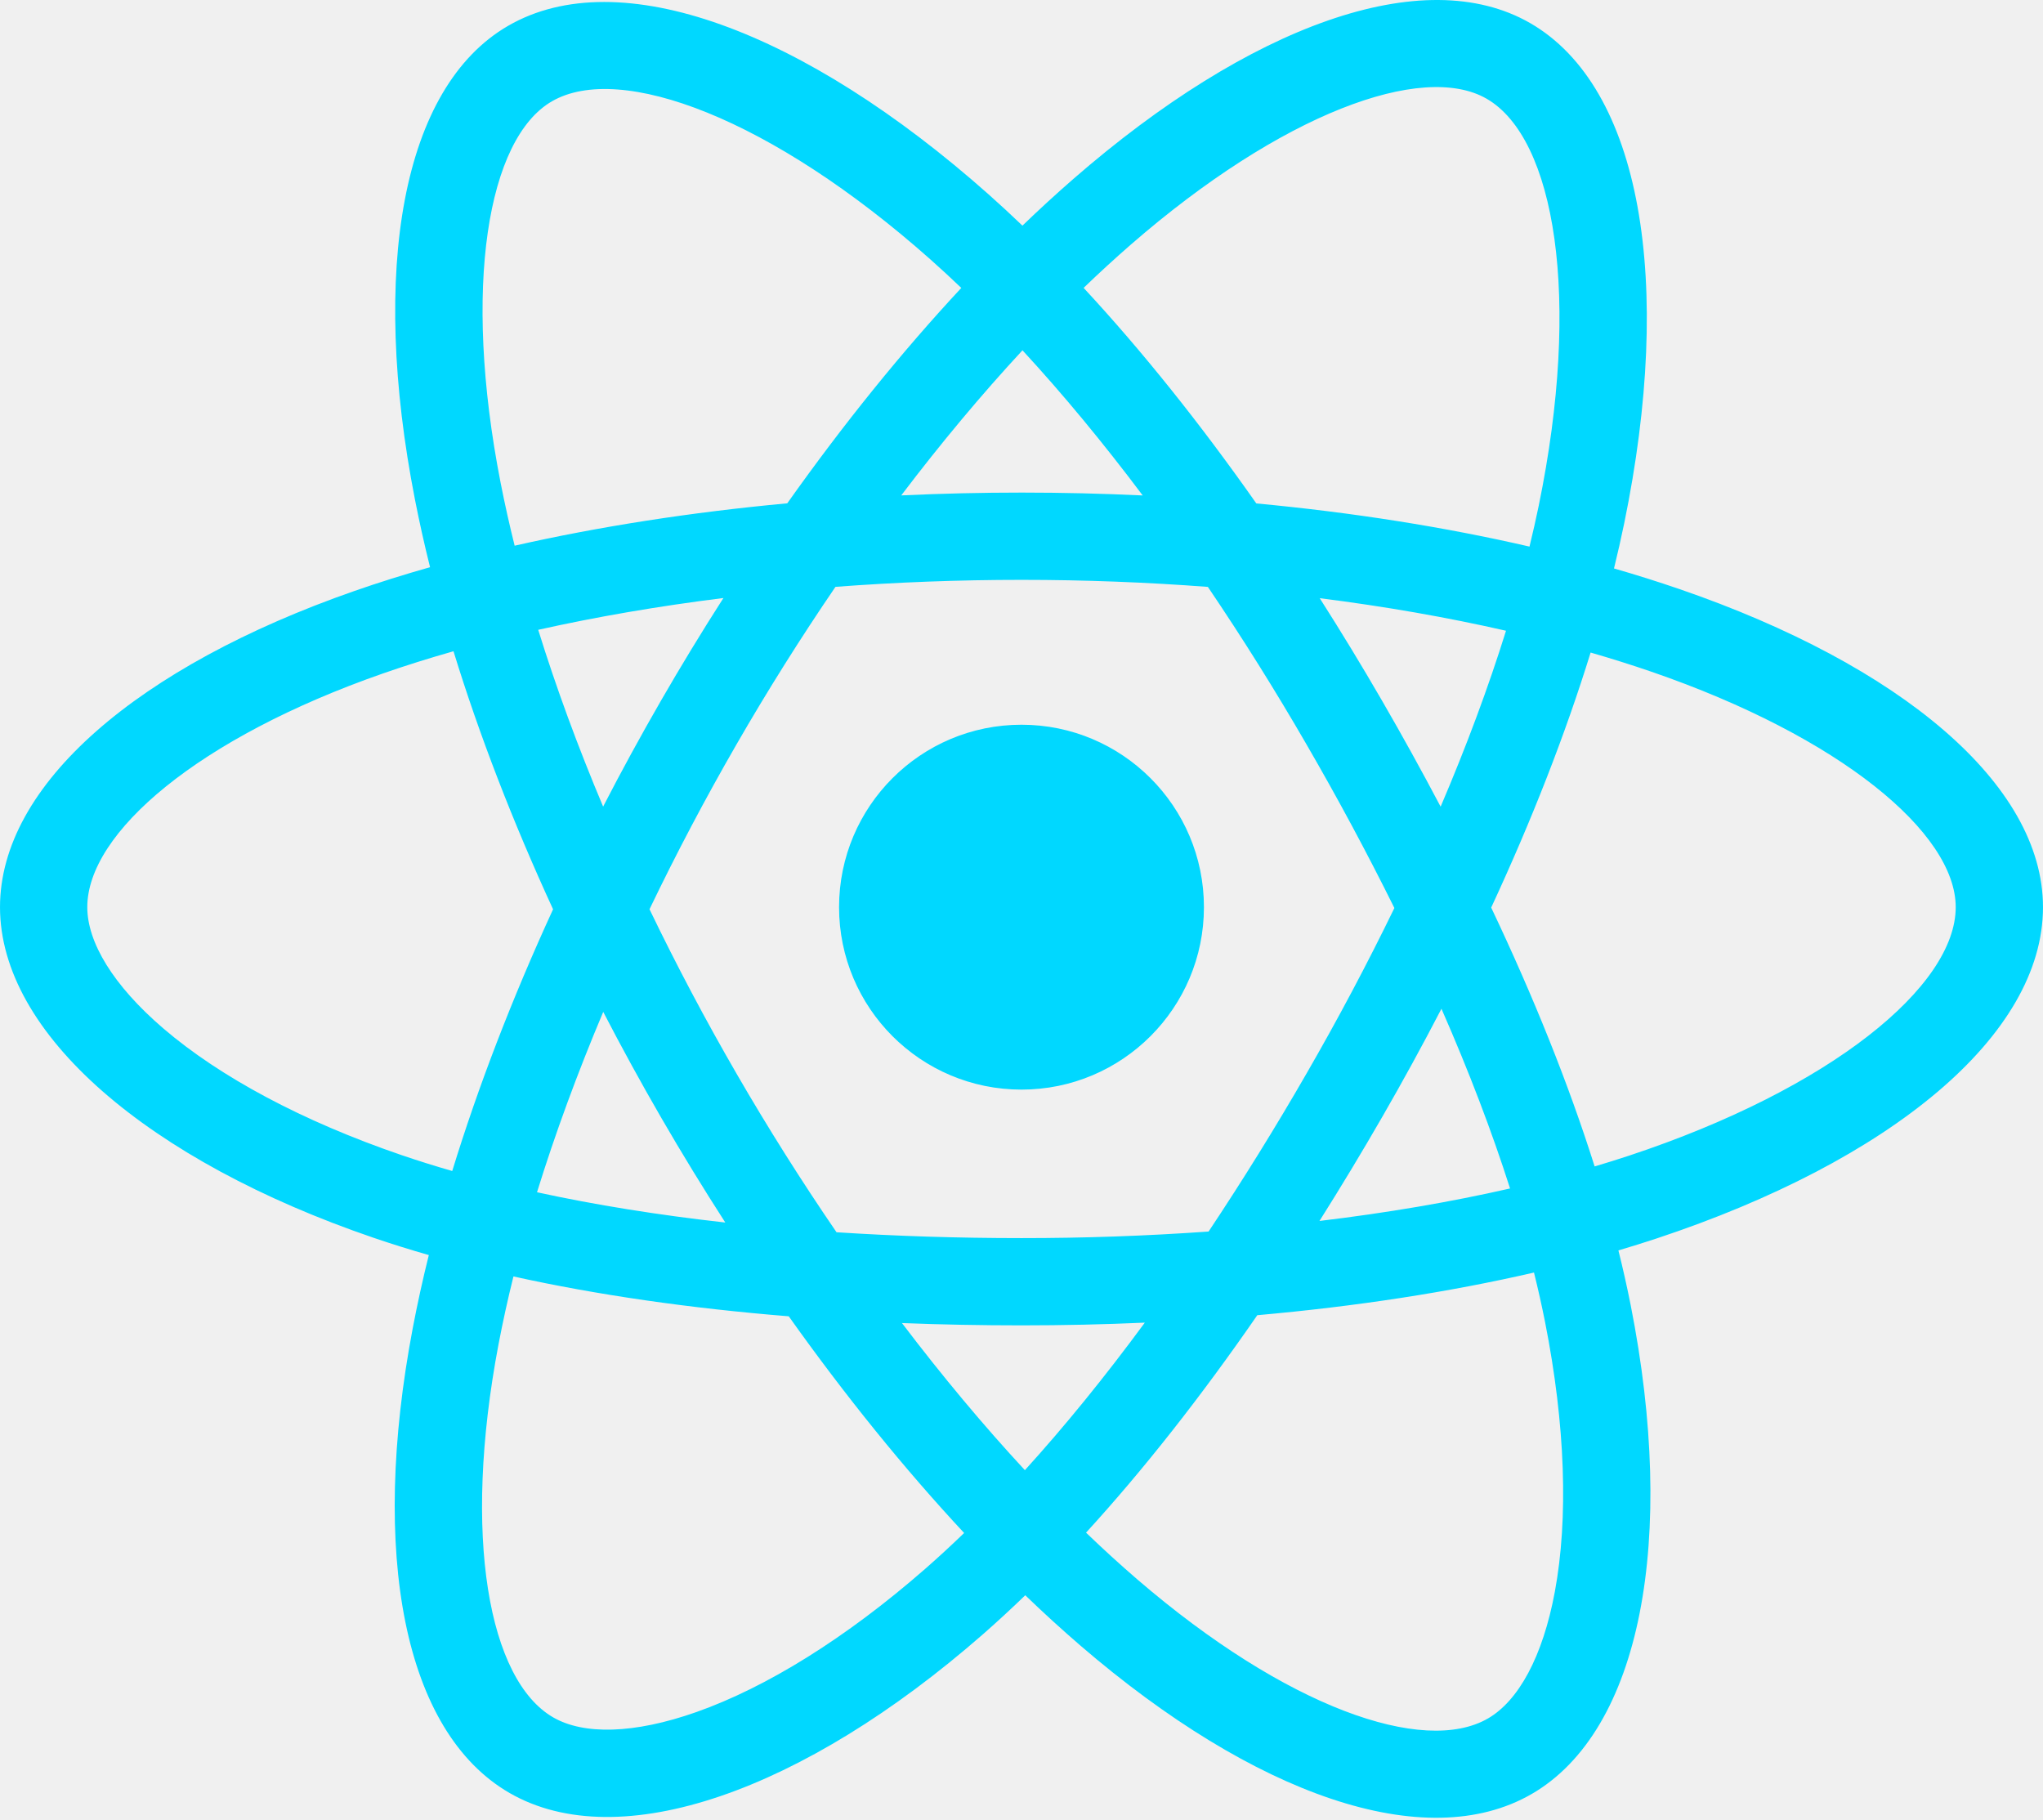
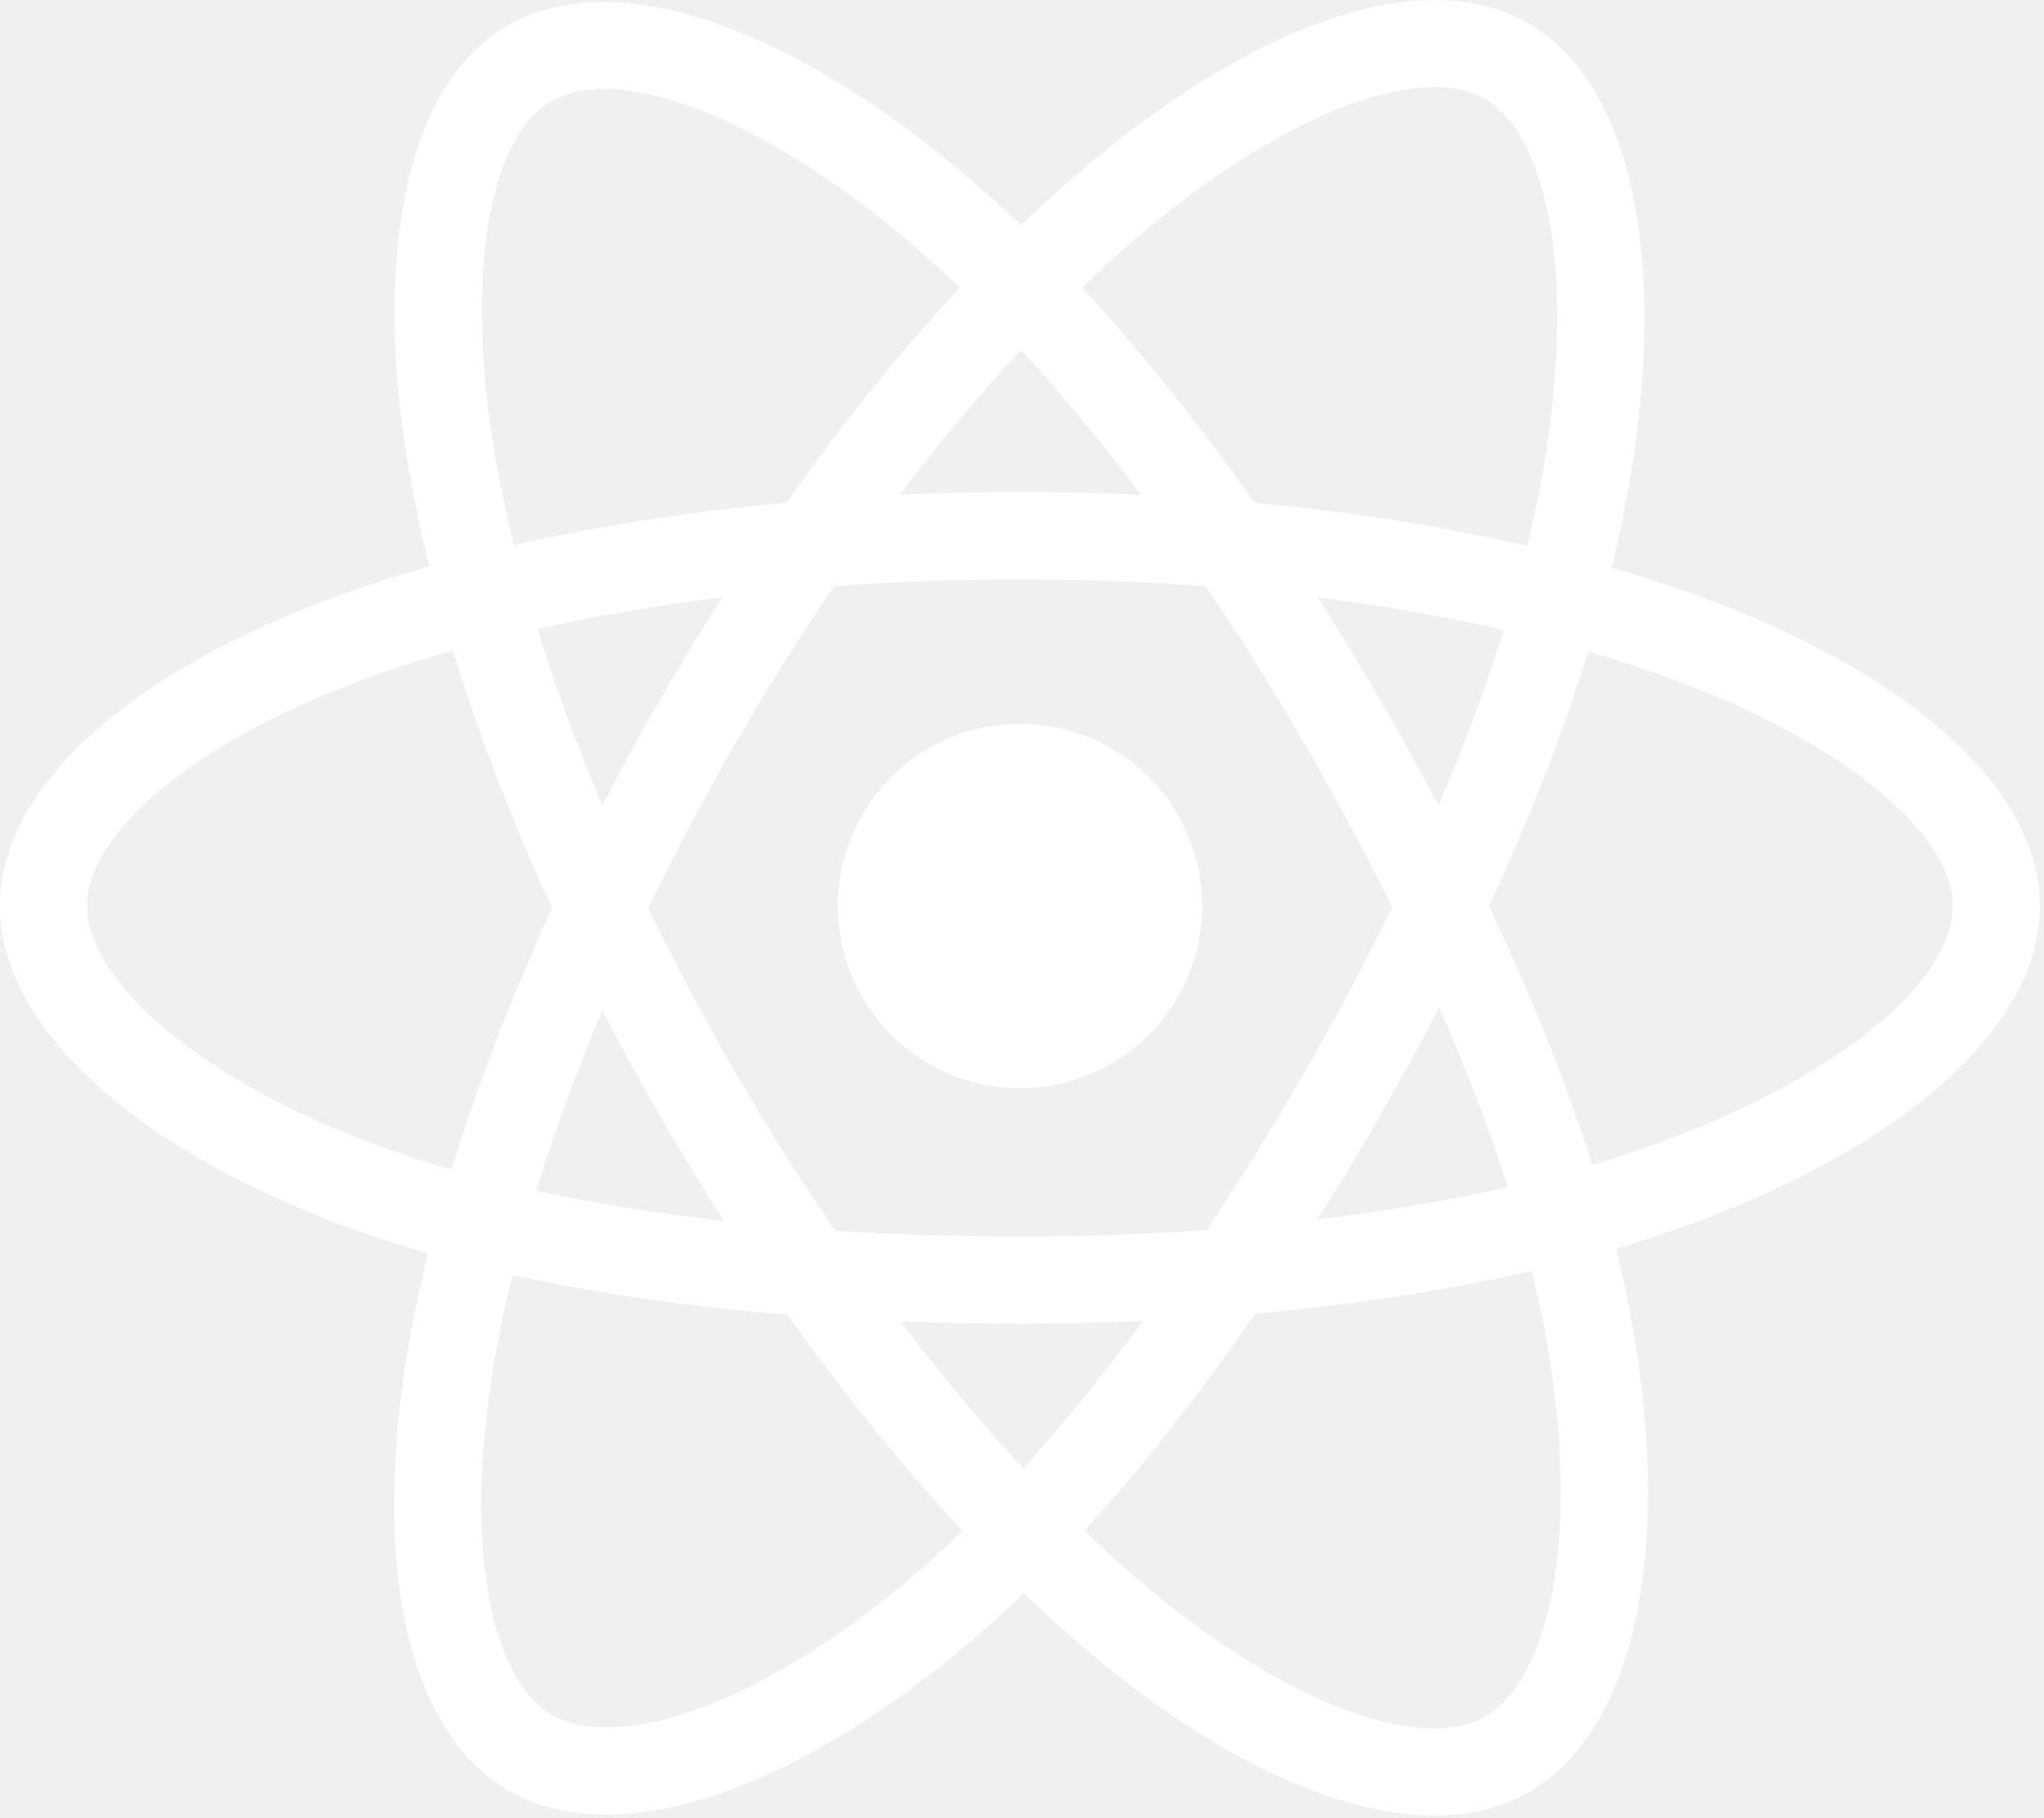
- <svg xmlns="http://www.w3.org/2000/svg" aria-hidden="true" role="img" class="iconify iconify--logos" width="35.93" height="32" preserveAspectRatio="xMidYMid meet" viewBox="0 0 256 228">
-   <path fill="#00D8FF" d="M210.483 73.824a171.49 171.49 0 0 0-8.24-2.597c.465-1.9.893-3.777 1.273-5.621c6.238-30.281 2.16-54.676-11.769-62.708c-13.355-7.7-35.196.329-57.254 19.526a171.23 171.23 0 0 0-6.375 5.848a155.866 155.866 0 0 0-4.241-3.917C100.759 3.829 77.587-4.822 63.673 3.233C50.33 10.957 46.379 33.89 51.995 62.588a170.974 170.974 0 0 0 1.892 8.48c-3.28.932-6.445 1.924-9.474 2.98C17.309 83.498 0 98.307 0 113.668c0 15.865 18.582 31.778 46.812 41.427a145.52 145.52 0 0 0 6.921 2.165a167.467 167.467 0 0 0-2.01 9.138c-5.354 28.2-1.173 50.591 12.134 58.266c13.744 7.926 36.812-.22 59.273-19.855a145.567 145.567 0 0 0 5.342-4.923a168.064 168.064 0 0 0 6.92 6.314c21.758 18.722 43.246 26.282 56.54 18.586c13.731-7.949 18.194-32.003 12.4-61.268a145.016 145.016 0 0 0-1.535-6.842c1.62-.48 3.21-.974 4.76-1.488c29.348-9.723 48.443-25.443 48.443-41.52c0-15.417-17.868-30.326-45.517-39.844Zm-6.365 70.984c-1.4.463-2.836.91-4.3 1.345c-3.24-10.257-7.612-21.163-12.963-32.432c5.106-11 9.31-21.767 12.459-31.957c2.619.758 5.16 1.557 7.61 2.4c23.69 8.156 38.14 20.213 38.14 29.504c0 9.896-15.606 22.743-40.946 31.14Zm-10.514 20.834c2.562 12.94 2.927 24.64 1.23 33.787c-1.524 8.219-4.59 13.698-8.382 15.893c-8.067 4.67-25.32-1.4-43.927-17.412a156.726 156.726 0 0 1-6.437-5.87c7.214-7.889 14.423-17.06 21.459-27.246c12.376-1.098 24.068-2.894 34.671-5.345a134.17 134.17 0 0 1 1.386 6.193ZM87.276 214.515c-7.882 2.783-14.16 2.863-17.955.675c-8.075-4.657-11.432-22.636-6.853-46.752a156.923 156.923 0 0 1 1.869-8.499c10.486 2.32 22.093 3.988 34.498 4.994c7.084 9.967 14.501 19.128 21.976 27.15a134.668 134.668 0 0 1-4.877 4.492c-9.933 8.682-19.886 14.842-28.658 17.94ZM50.35 144.747c-12.483-4.267-22.792-9.812-29.858-15.863c-6.35-5.437-9.555-10.836-9.555-15.216c0-9.322 13.897-21.212 37.076-29.293c2.813-.98 5.757-1.905 8.812-2.773c3.204 10.42 7.406 21.315 12.477 32.332c-5.137 11.18-9.399 22.249-12.634 32.792a134.718 134.718 0 0 1-6.318-1.979Zm12.378-84.26c-4.811-24.587-1.616-43.134 6.425-47.789c8.564-4.958 27.502 2.111 47.463 19.835a144.318 144.318 0 0 1 3.841 3.545c-7.438 7.987-14.787 17.08-21.808 26.988c-12.04 1.116-23.565 2.908-34.161 5.309a160.342 160.342 0 0 1-1.76-7.887Zm110.427 27.268a347.8 347.8 0 0 0-7.785-12.803c8.168 1.033 15.994 2.404 23.343 4.08c-2.206 7.072-4.956 14.465-8.193 22.045a381.151 381.151 0 0 0-7.365-13.322Zm-45.032-43.861c5.044 5.465 10.096 11.566 15.065 18.186a322.04 322.04 0 0 0-30.257-.006c4.974-6.559 10.069-12.652 15.192-18.18ZM82.802 87.83a323.167 323.167 0 0 0-7.227 13.238c-3.184-7.553-5.909-14.98-8.134-22.152c7.304-1.634 15.093-2.97 23.209-3.984a321.524 321.524 0 0 0-7.848 12.897Zm8.081 65.352c-8.385-.936-16.291-2.203-23.593-3.793c2.26-7.3 5.045-14.885 8.298-22.6a321.187 321.187 0 0 0 7.257 13.246c2.594 4.48 5.28 8.868 8.038 13.147Zm37.542 31.03c-5.184-5.592-10.354-11.779-15.403-18.433c4.902.192 9.899.29 14.978.29c5.218 0 10.376-.117 15.453-.343c-4.985 6.774-10.018 12.97-15.028 18.486Zm52.198-57.817c3.422 7.8 6.306 15.345 8.596 22.52c-7.422 1.694-15.436 3.058-23.88 4.071a382.417 382.417 0 0 0 7.859-13.026a347.403 347.403 0 0 0 7.425-13.565Zm-16.898 8.101a358.557 358.557 0 0 1-12.281 19.815a329.4 329.4 0 0 1-23.444.823c-7.967 0-15.716-.248-23.178-.732a310.202 310.202 0 0 1-12.513-19.846h.001a307.41 307.41 0 0 1-10.923-20.627a310.278 310.278 0 0 1 10.89-20.637l-.001.001a307.318 307.318 0 0 1 12.413-19.761c7.613-.576 15.42-.876 23.31-.876H128c7.926 0 15.743.303 23.354.883a329.357 329.357 0 0 1 12.335 19.695a358.489 358.489 0 0 1 11.036 20.54a329.472 329.472 0 0 1-11 20.722Zm22.56-122.124c8.572 4.944 11.906 24.881 6.52 51.026c-.344 1.668-.73 3.367-1.15 5.09c-10.622-2.452-22.155-4.275-34.23-5.408c-7.034-10.017-14.323-19.124-21.64-27.008a160.789 160.789 0 0 1 5.888-5.4c18.9-16.447 36.564-22.941 44.612-18.3ZM128 90.808c12.625 0 22.86 10.235 22.86 22.86s-10.235 22.86-22.86 22.86s-22.86-10.235-22.86-22.86s10.235-22.86 22.86-22.86Z" />
+ <svg xmlns="http://www.w3.org/2000/svg" viewBox="0 0 18 16">
+   <path d="m14.771 5.181c-.186-.064-.379-.125-.578-.182.033-.133.063-.265.089-.394.438-2.125.152-3.837-.826-4.401-.937-.54-2.47.023-4.018 1.37-.149.13-.298.267-.447.41-.099-.095-.199-.187-.298-.275-1.622-1.44-3.248-2.047-4.225-1.482-.936.542-1.214 2.151-.82 4.165.038.195.083.393.133.595-.23.065-.452.135-.665.209-1.902.663-3.117 1.702-3.117 2.78 0 1.113 1.304 2.23 3.285 2.907.156.053.319.104.486.152-.054.218-.101.432-.141.641-.376 1.979-.082 3.55.851 4.089.965.556 2.583-.016 4.16-1.393.125-.109.25-.224.375-.345.162.156.324.304.486.443 1.527 1.314 3.035 1.844 3.968 1.304.964-.558 1.277-2.246.87-4.3-.031-.157-.067-.317-.108-.48.114-.034.225-.068.334-.104 2.059-.682 3.399-1.785 3.399-2.914 0-1.082-1.254-2.128-3.194-2.796zm-.447 4.981c-.098.033-.199.064-.302.094-.227-.72-.534-1.485-.91-2.276.358-.772.653-1.528.874-2.243.184.053.362.109.534.168 1.662.572 2.677 1.418 2.677 2.07 0 .694-1.095 1.596-2.873 2.185zm-.738 1.462c.18.908.205 1.729.086 2.371-.107.577-.322.961-.588 1.115-.566.328-1.777-.098-3.083-1.222-.15-.129-.3-.266-.452-.412.506-.554 1.012-1.197 1.506-1.912.868-.077 1.689-.203 2.433-.375.037.148.069.293.097.435zm-7.462 3.43c-.553.195-.994.201-1.26.047-.567-.327-.802-1.588-.481-3.281.037-.194.081-.393.131-.596.736.163 1.55.28 2.421.35.497.699 1.018 1.342 1.542 1.905-.115.111-.229.216-.342.315-.697.609-1.395 1.042-2.011 1.259zm-2.591-4.896c-.876-.299-1.599-.689-2.095-1.113-.446-.382-.671-.76-.671-1.068 0-.654.975-1.489 2.602-2.056.197-.069.404-.134.618-.195.225.731.52 1.496.876 2.269-.36.785-.66 1.561-.887 2.301-.153-.044-.301-.09-.443-.139zm.869-5.913c-.338-1.725-.113-3.027.451-3.354.601-.348 1.93.148 3.331 1.392.09.079.179.163.27.249-.522.56-1.038 1.199-1.53 1.894-.845.078-1.654.204-2.397.373-.047-.188-.088-.373-.123-.553zm7.749 1.913c-.178-.307-.36-.607-.546-.898.573.072 1.122.169 1.638.286-.155.496-.348 1.015-.575 1.547-.163-.309-.335-.621-.517-.935zm-3.16-3.078c.354.384.708.812 1.057 1.276-.351-.017-.707-.025-1.066-.025-.355 0-.708.008-1.058.025.349-.46.707-.888 1.066-1.276zm-3.18 3.083c-.178.308-.347.618-.507.929-.223-.53-.415-1.051-.571-1.554.513-.115 1.059-.208 1.629-.28-.189.294-.373.596-.551.905zm.567 4.586c-.588-.066-1.143-.155-1.656-.266.159-.512.354-1.045.582-1.586.161.311.331.621.509.93h0c.182.314.371.622.564.923zm2.634 2.178c-.364-.392-.727-.827-1.081-1.294.344.013.695.02 1.051.02.366 0 .728-.008 1.084-.024-.35.475-.703.91-1.055 1.297zm3.663-4.057c.24.547.443 1.077.603 1.58-.521.119-1.083.215-1.676.286.186-.296.371-.6.551-.914.183-.317.357-.635.521-.952zm-1.186.568c-.281.487-.569.952-.862 1.391-.533.038-1.084.058-1.645.058-.559 0-1.103-.017-1.627-.051-.304-.445-.599-.911-.878-1.393h0c-.278-.481-.534-.965-.767-1.447.232-.483.487-.968.764-1.448l-0.0 0c.277-.481.569-.945.871-1.387.534-.04 1.082-.061 1.636-.061h0c.556 0 1.105.021 1.639.062.297.439.587.901.866 1.382.282.487.54.969.774 1.441-.233.481-.491.968-.772 1.454zm1.583-8.57c.602.347.836 1.746.458 3.581-.024.117-.051.236-.081.357-.745-.172-1.555-.3-2.402-.379-.494-.703-1.005-1.342-1.519-1.895.138-.133.276-.259.413-.379 1.326-1.154 2.566-1.61 3.131-1.284zm-4.09 5.504c.886 0 1.604.718 1.604 1.604 0 .886-.718 1.604-1.604 1.604-.886 0-1.604-.718-1.604-1.604 0-.886.718-1.604 1.604-1.604z" fill="#fff" />
</svg>
